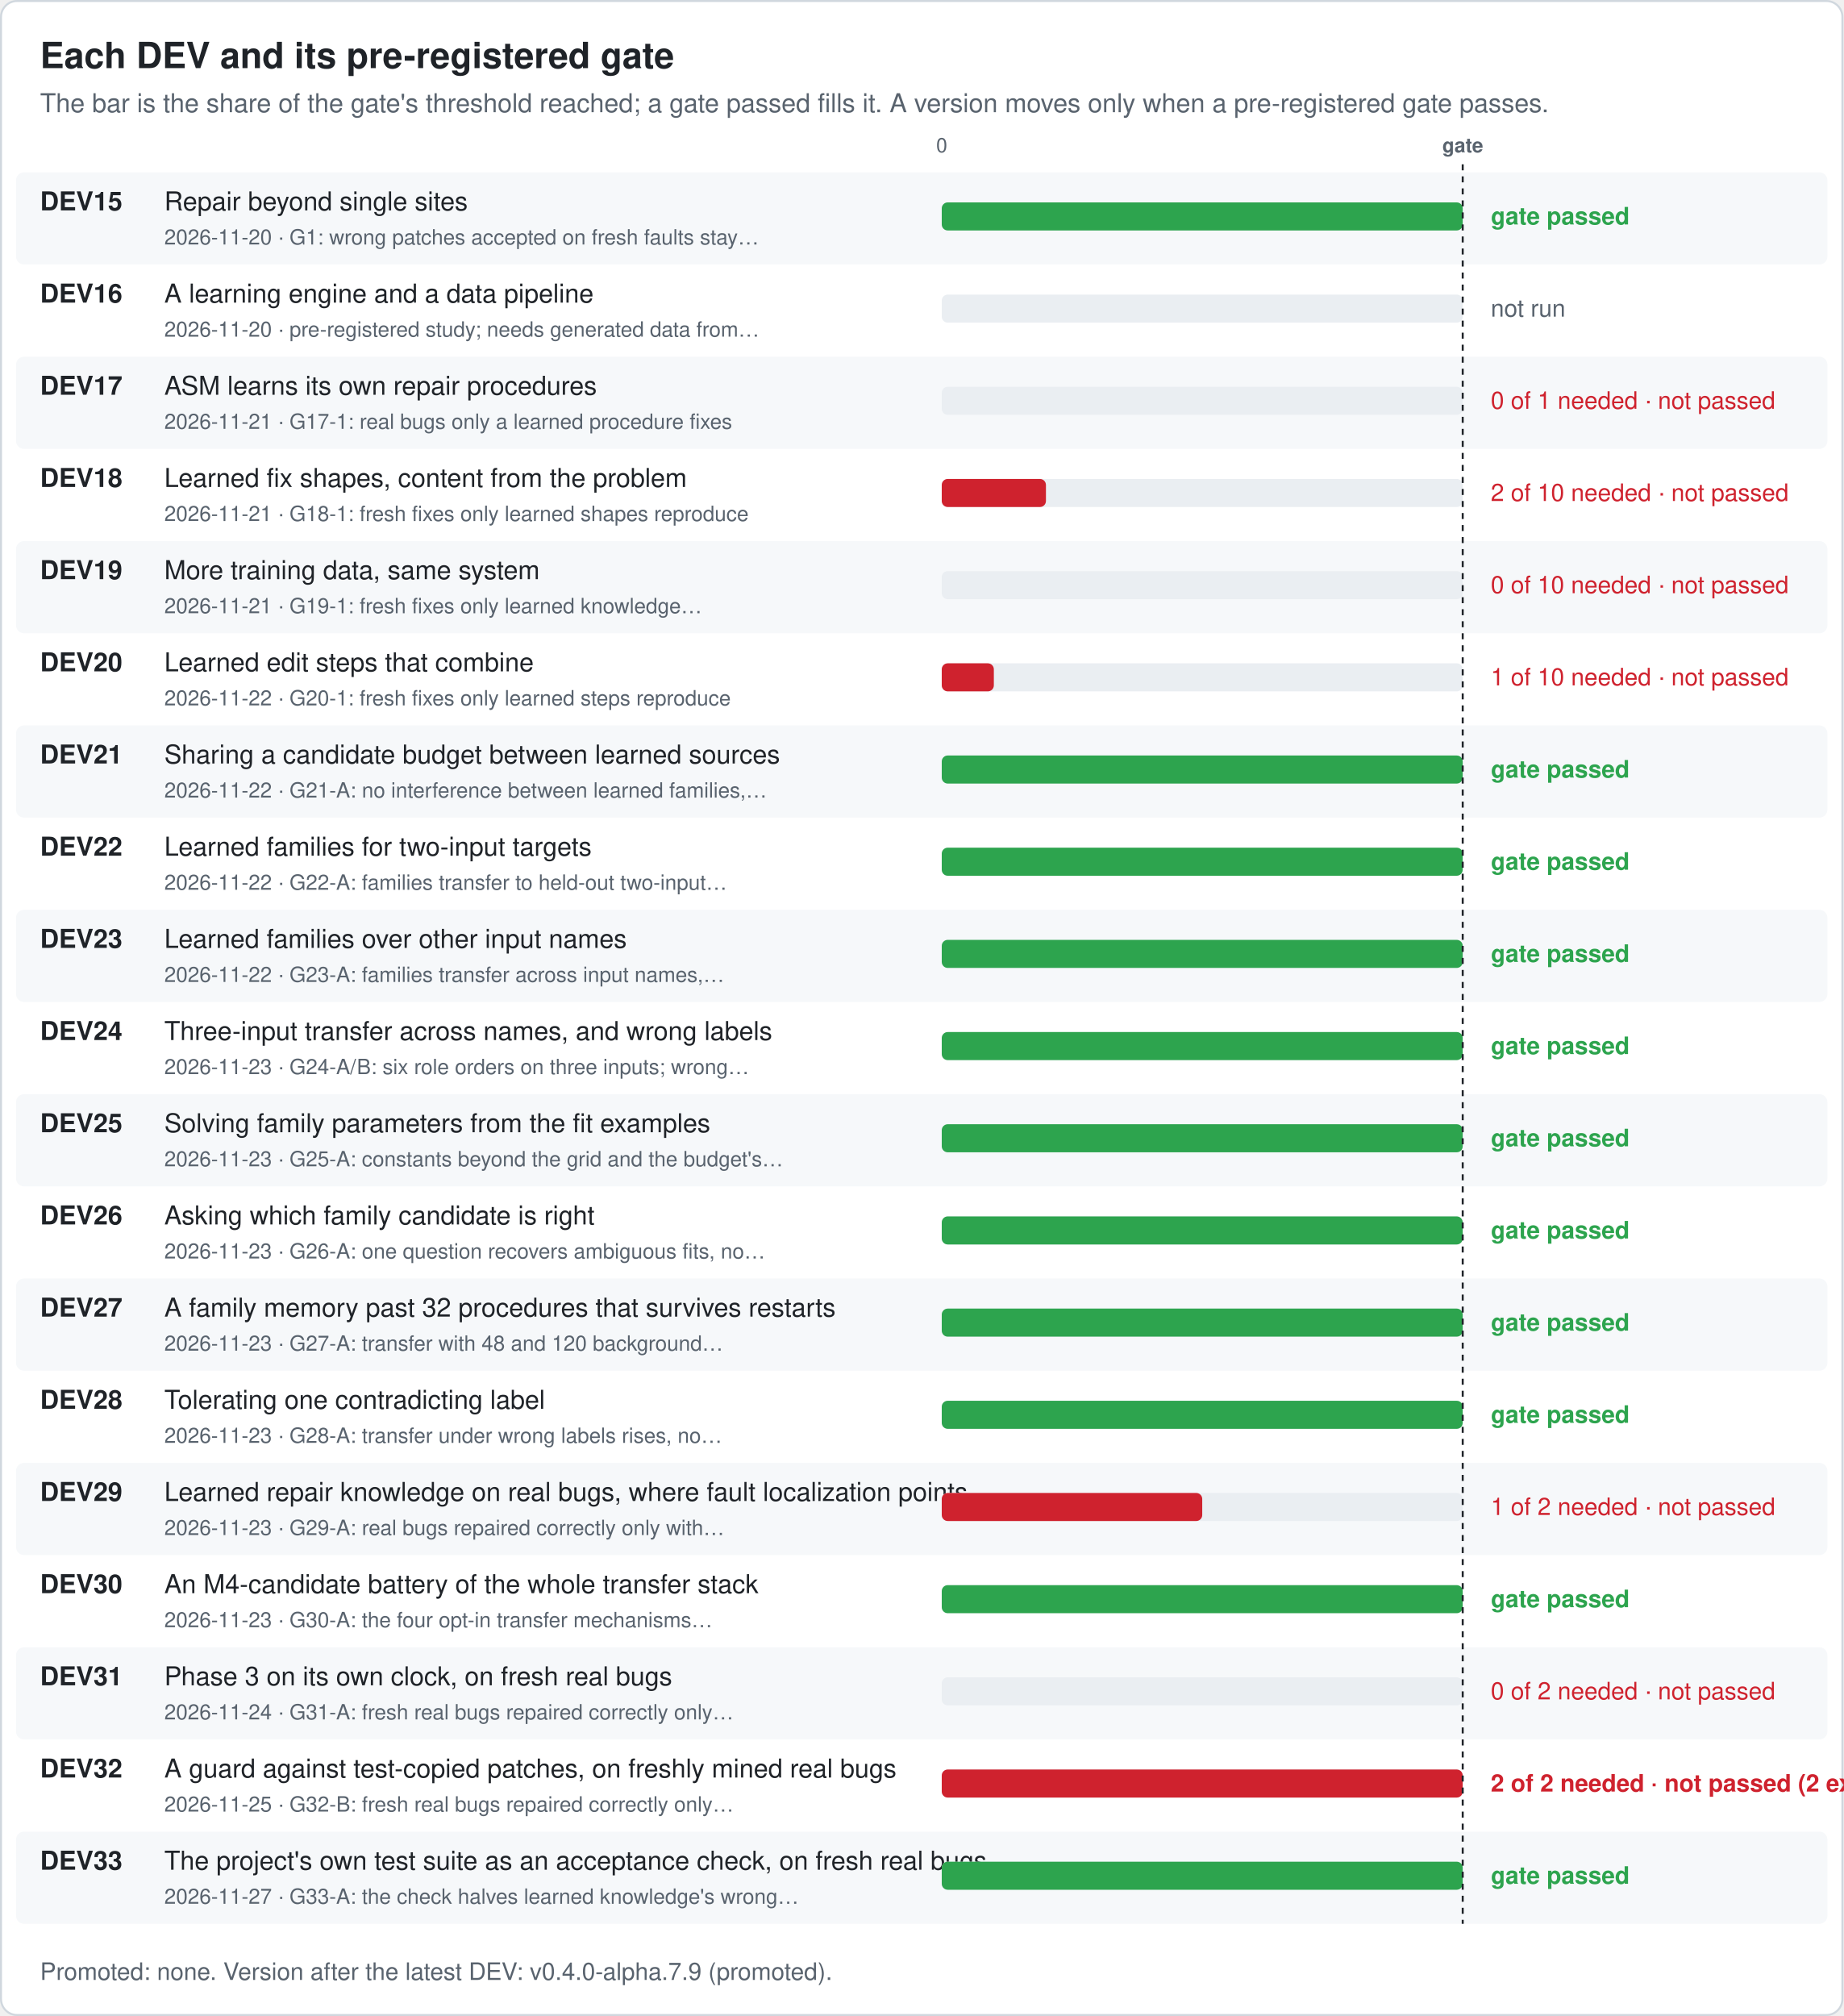
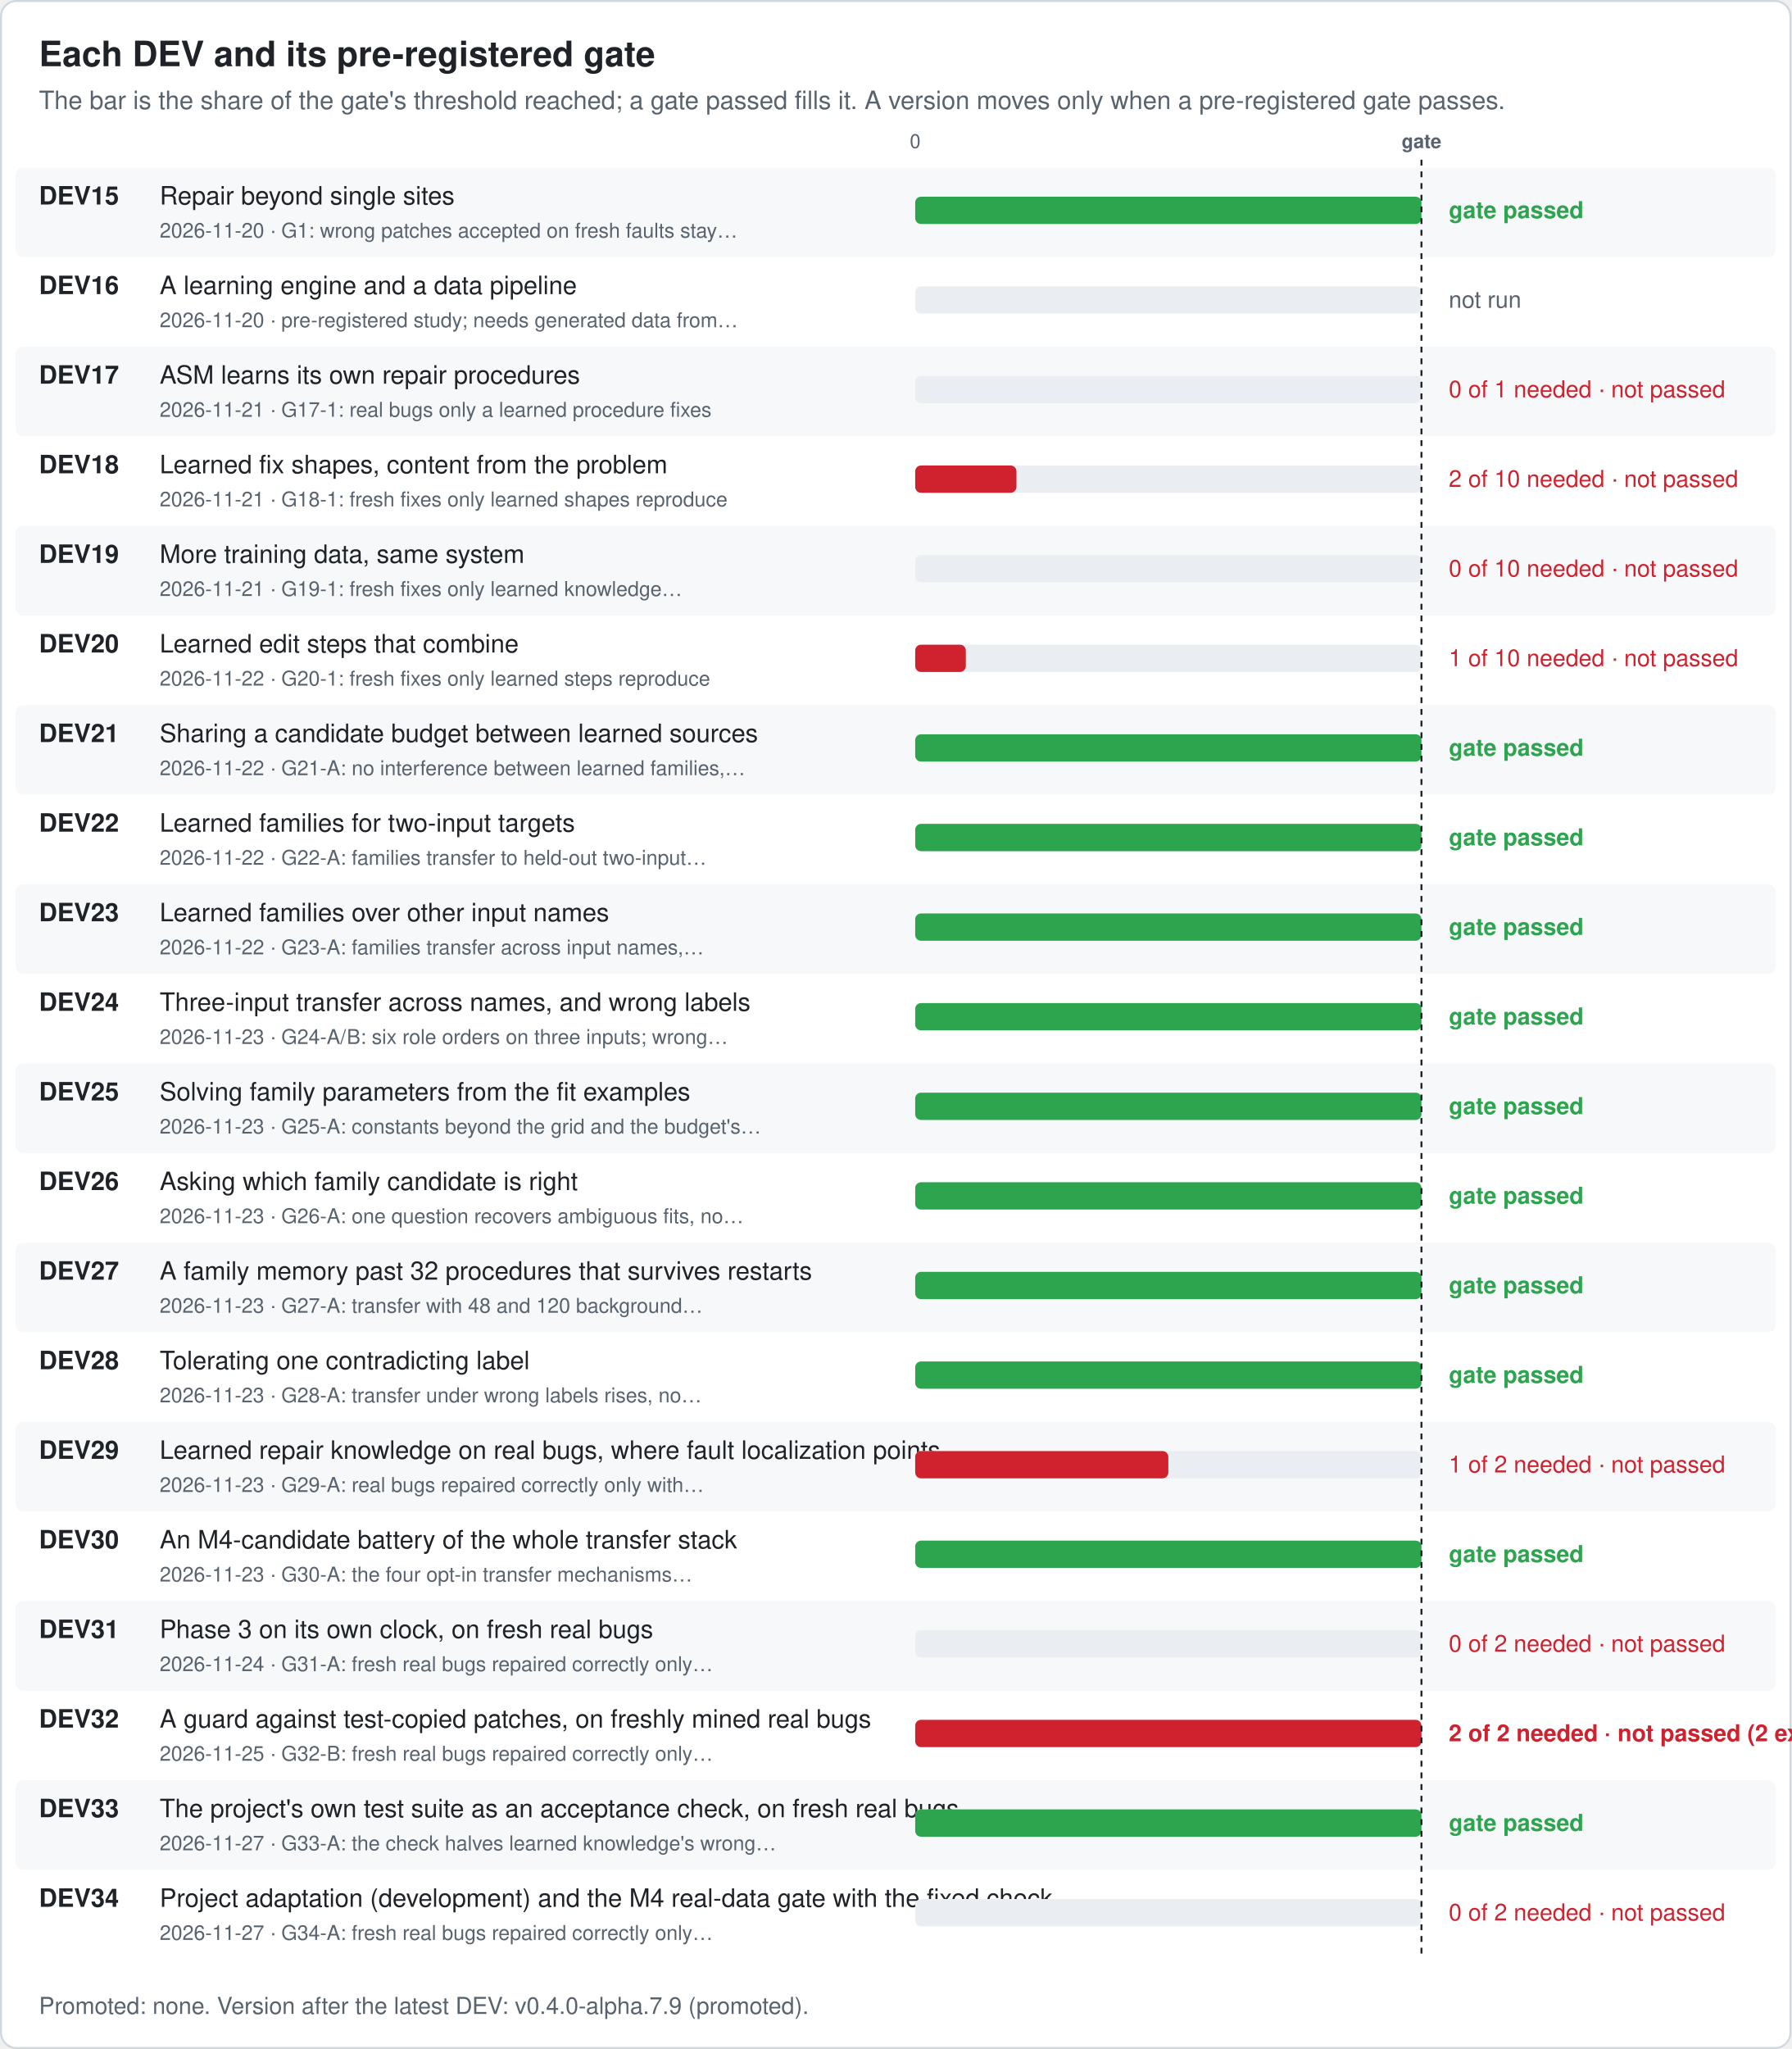
- <svg xmlns="http://www.w3.org/2000/svg" width="920" height="1006" viewBox="0 0 920 1006" role="img" aria-label="Each DEV step and how much of its pre-registered gate it reached">
-   <rect x="0.5" y="0.5" width="919" height="1005" rx="8" fill="#ffffff" stroke="#d0d7de" />
+ <svg xmlns="http://www.w3.org/2000/svg" width="920" height="1052" viewBox="0 0 920 1052" role="img" aria-label="Each DEV step and how much of its pre-registered gate it reached">
+   <rect x="0.5" y="0.5" width="919" height="1051" rx="8" fill="#ffffff" stroke="#d0d7de" />
  <text x="20.0" y="34.0" font-family="-apple-system,BlinkMacSystemFont,'Segoe UI',Helvetica,Arial,sans-serif" font-size="18" font-weight="600" fill="#1f2328" text-anchor="start">Each DEV and its pre-registered gate</text>
  <text x="20.0" y="56.0" font-family="-apple-system,BlinkMacSystemFont,'Segoe UI',Helvetica,Arial,sans-serif" font-size="13" font-weight="normal" fill="#59636e" text-anchor="start">The bar is the share of the gate's threshold reached; a gate passed fills it. A version moves only when a pre-registered gate passes.</text>
  <text x="470.0" y="76.0" font-family="-apple-system,BlinkMacSystemFont,'Segoe UI',Helvetica,Arial,sans-serif" font-size="10" font-weight="normal" fill="#59636e" text-anchor="middle">0</text>
  <text x="730.0" y="76.0" font-family="-apple-system,BlinkMacSystemFont,'Segoe UI',Helvetica,Arial,sans-serif" font-size="10" font-weight="600" fill="#59636e" text-anchor="middle">gate</text>
  <rect x="8" y="86" width="904" height="46" rx="4" fill="#f6f8fa" />
  <text x="20.0" y="105.0" font-family="-apple-system,BlinkMacSystemFont,'Segoe UI',Helvetica,Arial,sans-serif" font-size="13" font-weight="600" fill="#1f2328" text-anchor="start">DEV15</text>
  <text x="82.0" y="105.0" font-family="-apple-system,BlinkMacSystemFont,'Segoe UI',Helvetica,Arial,sans-serif" font-size="13" font-weight="normal" fill="#1f2328" text-anchor="start">Repair beyond single sites</text>
  <text x="82.0" y="122.0" font-family="-apple-system,BlinkMacSystemFont,'Segoe UI',Helvetica,Arial,sans-serif" font-size="10.5" font-weight="normal" fill="#59636e" text-anchor="start">2026-11-20 · G1: wrong patches accepted on fresh faults stay…</text>
  <rect x="470" y="101" width="260" height="14" rx="3" fill="#eaeef2" />
  <rect x="470" y="101" width="260.0" height="14" rx="3" fill="#2da44e" />
  <text x="744.0" y="112.0" font-family="-apple-system,BlinkMacSystemFont,'Segoe UI',Helvetica,Arial,sans-serif" font-size="12" font-weight="600" fill="#2da44e" text-anchor="start">gate passed</text>
  <text x="20.0" y="151.0" font-family="-apple-system,BlinkMacSystemFont,'Segoe UI',Helvetica,Arial,sans-serif" font-size="13" font-weight="600" fill="#1f2328" text-anchor="start">DEV16</text>
  <text x="82.0" y="151.0" font-family="-apple-system,BlinkMacSystemFont,'Segoe UI',Helvetica,Arial,sans-serif" font-size="13" font-weight="normal" fill="#1f2328" text-anchor="start">A learning engine and a data pipeline</text>
  <text x="82.0" y="168.0" font-family="-apple-system,BlinkMacSystemFont,'Segoe UI',Helvetica,Arial,sans-serif" font-size="10.5" font-weight="normal" fill="#59636e" text-anchor="start">2026-11-20 · pre-registered study; needs generated data from…</text>
  <rect x="470" y="147" width="260" height="14" rx="3" fill="#eaeef2" />
  <text x="744.0" y="158.0" font-family="-apple-system,BlinkMacSystemFont,'Segoe UI',Helvetica,Arial,sans-serif" font-size="12" font-weight="normal" fill="#59636e" text-anchor="start">not run</text>
  <rect x="8" y="178" width="904" height="46" rx="4" fill="#f6f8fa" />
  <text x="20.0" y="197.0" font-family="-apple-system,BlinkMacSystemFont,'Segoe UI',Helvetica,Arial,sans-serif" font-size="13" font-weight="600" fill="#1f2328" text-anchor="start">DEV17</text>
  <text x="82.0" y="197.0" font-family="-apple-system,BlinkMacSystemFont,'Segoe UI',Helvetica,Arial,sans-serif" font-size="13" font-weight="normal" fill="#1f2328" text-anchor="start">ASM learns its own repair procedures</text>
  <text x="82.0" y="214.0" font-family="-apple-system,BlinkMacSystemFont,'Segoe UI',Helvetica,Arial,sans-serif" font-size="10.5" font-weight="normal" fill="#59636e" text-anchor="start">2026-11-21 · G17-1: real bugs only a learned procedure fixes</text>
  <rect x="470" y="193" width="260" height="14" rx="3" fill="#eaeef2" />
  <text x="744.0" y="204.0" font-family="-apple-system,BlinkMacSystemFont,'Segoe UI',Helvetica,Arial,sans-serif" font-size="12" font-weight="normal" fill="#cf222e" text-anchor="start">0 of 1 needed · not passed</text>
  <text x="20.0" y="243.0" font-family="-apple-system,BlinkMacSystemFont,'Segoe UI',Helvetica,Arial,sans-serif" font-size="13" font-weight="600" fill="#1f2328" text-anchor="start">DEV18</text>
  <text x="82.0" y="243.0" font-family="-apple-system,BlinkMacSystemFont,'Segoe UI',Helvetica,Arial,sans-serif" font-size="13" font-weight="normal" fill="#1f2328" text-anchor="start">Learned fix shapes, content from the problem</text>
  <text x="82.0" y="260.0" font-family="-apple-system,BlinkMacSystemFont,'Segoe UI',Helvetica,Arial,sans-serif" font-size="10.5" font-weight="normal" fill="#59636e" text-anchor="start">2026-11-21 · G18-1: fresh fixes only learned shapes reproduce</text>
  <rect x="470" y="239" width="260" height="14" rx="3" fill="#eaeef2" />
  <rect x="470" y="239" width="52.0" height="14" rx="3" fill="#cf222e" />
  <text x="744.0" y="250.0" font-family="-apple-system,BlinkMacSystemFont,'Segoe UI',Helvetica,Arial,sans-serif" font-size="12" font-weight="normal" fill="#cf222e" text-anchor="start">2 of 10 needed · not passed</text>
  <rect x="8" y="270" width="904" height="46" rx="4" fill="#f6f8fa" />
  <text x="20.0" y="289.0" font-family="-apple-system,BlinkMacSystemFont,'Segoe UI',Helvetica,Arial,sans-serif" font-size="13" font-weight="600" fill="#1f2328" text-anchor="start">DEV19</text>
  <text x="82.0" y="289.0" font-family="-apple-system,BlinkMacSystemFont,'Segoe UI',Helvetica,Arial,sans-serif" font-size="13" font-weight="normal" fill="#1f2328" text-anchor="start">More training data, same system</text>
  <text x="82.0" y="306.0" font-family="-apple-system,BlinkMacSystemFont,'Segoe UI',Helvetica,Arial,sans-serif" font-size="10.5" font-weight="normal" fill="#59636e" text-anchor="start">2026-11-21 · G19-1: fresh fixes only learned knowledge…</text>
  <rect x="470" y="285" width="260" height="14" rx="3" fill="#eaeef2" />
  <text x="744.0" y="296.0" font-family="-apple-system,BlinkMacSystemFont,'Segoe UI',Helvetica,Arial,sans-serif" font-size="12" font-weight="normal" fill="#cf222e" text-anchor="start">0 of 10 needed · not passed</text>
  <text x="20.0" y="335.0" font-family="-apple-system,BlinkMacSystemFont,'Segoe UI',Helvetica,Arial,sans-serif" font-size="13" font-weight="600" fill="#1f2328" text-anchor="start">DEV20</text>
  <text x="82.0" y="335.0" font-family="-apple-system,BlinkMacSystemFont,'Segoe UI',Helvetica,Arial,sans-serif" font-size="13" font-weight="normal" fill="#1f2328" text-anchor="start">Learned edit steps that combine</text>
  <text x="82.0" y="352.0" font-family="-apple-system,BlinkMacSystemFont,'Segoe UI',Helvetica,Arial,sans-serif" font-size="10.5" font-weight="normal" fill="#59636e" text-anchor="start">2026-11-22 · G20-1: fresh fixes only learned steps reproduce</text>
  <rect x="470" y="331" width="260" height="14" rx="3" fill="#eaeef2" />
  <rect x="470" y="331" width="26.0" height="14" rx="3" fill="#cf222e" />
  <text x="744.0" y="342.0" font-family="-apple-system,BlinkMacSystemFont,'Segoe UI',Helvetica,Arial,sans-serif" font-size="12" font-weight="normal" fill="#cf222e" text-anchor="start">1 of 10 needed · not passed</text>
  <rect x="8" y="362" width="904" height="46" rx="4" fill="#f6f8fa" />
  <text x="20.0" y="381.0" font-family="-apple-system,BlinkMacSystemFont,'Segoe UI',Helvetica,Arial,sans-serif" font-size="13" font-weight="600" fill="#1f2328" text-anchor="start">DEV21</text>
  <text x="82.0" y="381.0" font-family="-apple-system,BlinkMacSystemFont,'Segoe UI',Helvetica,Arial,sans-serif" font-size="13" font-weight="normal" fill="#1f2328" text-anchor="start">Sharing a candidate budget between learned sources</text>
  <text x="82.0" y="398.0" font-family="-apple-system,BlinkMacSystemFont,'Segoe UI',Helvetica,Arial,sans-serif" font-size="10.5" font-weight="normal" fill="#59636e" text-anchor="start">2026-11-22 · G21-A: no interference between learned families,…</text>
  <rect x="470" y="377" width="260" height="14" rx="3" fill="#eaeef2" />
  <rect x="470" y="377" width="260.0" height="14" rx="3" fill="#2da44e" />
  <text x="744.0" y="388.0" font-family="-apple-system,BlinkMacSystemFont,'Segoe UI',Helvetica,Arial,sans-serif" font-size="12" font-weight="600" fill="#2da44e" text-anchor="start">gate passed</text>
  <text x="20.0" y="427.0" font-family="-apple-system,BlinkMacSystemFont,'Segoe UI',Helvetica,Arial,sans-serif" font-size="13" font-weight="600" fill="#1f2328" text-anchor="start">DEV22</text>
  <text x="82.0" y="427.0" font-family="-apple-system,BlinkMacSystemFont,'Segoe UI',Helvetica,Arial,sans-serif" font-size="13" font-weight="normal" fill="#1f2328" text-anchor="start">Learned families for two-input targets</text>
  <text x="82.0" y="444.0" font-family="-apple-system,BlinkMacSystemFont,'Segoe UI',Helvetica,Arial,sans-serif" font-size="10.5" font-weight="normal" fill="#59636e" text-anchor="start">2026-11-22 · G22-A: families transfer to held-out two-input…</text>
  <rect x="470" y="423" width="260" height="14" rx="3" fill="#eaeef2" />
  <rect x="470" y="423" width="260.0" height="14" rx="3" fill="#2da44e" />
  <text x="744.0" y="434.0" font-family="-apple-system,BlinkMacSystemFont,'Segoe UI',Helvetica,Arial,sans-serif" font-size="12" font-weight="600" fill="#2da44e" text-anchor="start">gate passed</text>
  <rect x="8" y="454" width="904" height="46" rx="4" fill="#f6f8fa" />
  <text x="20.0" y="473.0" font-family="-apple-system,BlinkMacSystemFont,'Segoe UI',Helvetica,Arial,sans-serif" font-size="13" font-weight="600" fill="#1f2328" text-anchor="start">DEV23</text>
  <text x="82.0" y="473.0" font-family="-apple-system,BlinkMacSystemFont,'Segoe UI',Helvetica,Arial,sans-serif" font-size="13" font-weight="normal" fill="#1f2328" text-anchor="start">Learned families over other input names</text>
  <text x="82.0" y="490.0" font-family="-apple-system,BlinkMacSystemFont,'Segoe UI',Helvetica,Arial,sans-serif" font-size="10.5" font-weight="normal" fill="#59636e" text-anchor="start">2026-11-22 · G23-A: families transfer across input names,…</text>
  <rect x="470" y="469" width="260" height="14" rx="3" fill="#eaeef2" />
  <rect x="470" y="469" width="260.0" height="14" rx="3" fill="#2da44e" />
  <text x="744.0" y="480.0" font-family="-apple-system,BlinkMacSystemFont,'Segoe UI',Helvetica,Arial,sans-serif" font-size="12" font-weight="600" fill="#2da44e" text-anchor="start">gate passed</text>
  <text x="20.0" y="519.0" font-family="-apple-system,BlinkMacSystemFont,'Segoe UI',Helvetica,Arial,sans-serif" font-size="13" font-weight="600" fill="#1f2328" text-anchor="start">DEV24</text>
  <text x="82.0" y="519.0" font-family="-apple-system,BlinkMacSystemFont,'Segoe UI',Helvetica,Arial,sans-serif" font-size="13" font-weight="normal" fill="#1f2328" text-anchor="start">Three-input transfer across names, and wrong labels</text>
  <text x="82.0" y="536.0" font-family="-apple-system,BlinkMacSystemFont,'Segoe UI',Helvetica,Arial,sans-serif" font-size="10.5" font-weight="normal" fill="#59636e" text-anchor="start">2026-11-23 · G24-A/B: six role orders on three inputs; wrong…</text>
  <rect x="470" y="515" width="260" height="14" rx="3" fill="#eaeef2" />
  <rect x="470" y="515" width="260.0" height="14" rx="3" fill="#2da44e" />
  <text x="744.0" y="526.0" font-family="-apple-system,BlinkMacSystemFont,'Segoe UI',Helvetica,Arial,sans-serif" font-size="12" font-weight="600" fill="#2da44e" text-anchor="start">gate passed</text>
  <rect x="8" y="546" width="904" height="46" rx="4" fill="#f6f8fa" />
  <text x="20.0" y="565.0" font-family="-apple-system,BlinkMacSystemFont,'Segoe UI',Helvetica,Arial,sans-serif" font-size="13" font-weight="600" fill="#1f2328" text-anchor="start">DEV25</text>
  <text x="82.0" y="565.0" font-family="-apple-system,BlinkMacSystemFont,'Segoe UI',Helvetica,Arial,sans-serif" font-size="13" font-weight="normal" fill="#1f2328" text-anchor="start">Solving family parameters from the fit examples</text>
  <text x="82.0" y="582.0" font-family="-apple-system,BlinkMacSystemFont,'Segoe UI',Helvetica,Arial,sans-serif" font-size="10.5" font-weight="normal" fill="#59636e" text-anchor="start">2026-11-23 · G25-A: constants beyond the grid and the budget's…</text>
  <rect x="470" y="561" width="260" height="14" rx="3" fill="#eaeef2" />
  <rect x="470" y="561" width="260.0" height="14" rx="3" fill="#2da44e" />
  <text x="744.0" y="572.0" font-family="-apple-system,BlinkMacSystemFont,'Segoe UI',Helvetica,Arial,sans-serif" font-size="12" font-weight="600" fill="#2da44e" text-anchor="start">gate passed</text>
  <text x="20.0" y="611.0" font-family="-apple-system,BlinkMacSystemFont,'Segoe UI',Helvetica,Arial,sans-serif" font-size="13" font-weight="600" fill="#1f2328" text-anchor="start">DEV26</text>
  <text x="82.0" y="611.0" font-family="-apple-system,BlinkMacSystemFont,'Segoe UI',Helvetica,Arial,sans-serif" font-size="13" font-weight="normal" fill="#1f2328" text-anchor="start">Asking which family candidate is right</text>
  <text x="82.0" y="628.0" font-family="-apple-system,BlinkMacSystemFont,'Segoe UI',Helvetica,Arial,sans-serif" font-size="10.5" font-weight="normal" fill="#59636e" text-anchor="start">2026-11-23 · G26-A: one question recovers ambiguous fits, no…</text>
  <rect x="470" y="607" width="260" height="14" rx="3" fill="#eaeef2" />
  <rect x="470" y="607" width="260.0" height="14" rx="3" fill="#2da44e" />
  <text x="744.0" y="618.0" font-family="-apple-system,BlinkMacSystemFont,'Segoe UI',Helvetica,Arial,sans-serif" font-size="12" font-weight="600" fill="#2da44e" text-anchor="start">gate passed</text>
  <rect x="8" y="638" width="904" height="46" rx="4" fill="#f6f8fa" />
  <text x="20.0" y="657.0" font-family="-apple-system,BlinkMacSystemFont,'Segoe UI',Helvetica,Arial,sans-serif" font-size="13" font-weight="600" fill="#1f2328" text-anchor="start">DEV27</text>
  <text x="82.0" y="657.0" font-family="-apple-system,BlinkMacSystemFont,'Segoe UI',Helvetica,Arial,sans-serif" font-size="13" font-weight="normal" fill="#1f2328" text-anchor="start">A family memory past 32 procedures that survives restarts</text>
  <text x="82.0" y="674.0" font-family="-apple-system,BlinkMacSystemFont,'Segoe UI',Helvetica,Arial,sans-serif" font-size="10.5" font-weight="normal" fill="#59636e" text-anchor="start">2026-11-23 · G27-A: transfer with 48 and 120 background…</text>
  <rect x="470" y="653" width="260" height="14" rx="3" fill="#eaeef2" />
  <rect x="470" y="653" width="260.0" height="14" rx="3" fill="#2da44e" />
  <text x="744.0" y="664.0" font-family="-apple-system,BlinkMacSystemFont,'Segoe UI',Helvetica,Arial,sans-serif" font-size="12" font-weight="600" fill="#2da44e" text-anchor="start">gate passed</text>
  <text x="20.0" y="703.0" font-family="-apple-system,BlinkMacSystemFont,'Segoe UI',Helvetica,Arial,sans-serif" font-size="13" font-weight="600" fill="#1f2328" text-anchor="start">DEV28</text>
  <text x="82.0" y="703.0" font-family="-apple-system,BlinkMacSystemFont,'Segoe UI',Helvetica,Arial,sans-serif" font-size="13" font-weight="normal" fill="#1f2328" text-anchor="start">Tolerating one contradicting label</text>
  <text x="82.0" y="720.0" font-family="-apple-system,BlinkMacSystemFont,'Segoe UI',Helvetica,Arial,sans-serif" font-size="10.5" font-weight="normal" fill="#59636e" text-anchor="start">2026-11-23 · G28-A: transfer under wrong labels rises, no…</text>
  <rect x="470" y="699" width="260" height="14" rx="3" fill="#eaeef2" />
  <rect x="470" y="699" width="260.0" height="14" rx="3" fill="#2da44e" />
  <text x="744.0" y="710.0" font-family="-apple-system,BlinkMacSystemFont,'Segoe UI',Helvetica,Arial,sans-serif" font-size="12" font-weight="600" fill="#2da44e" text-anchor="start">gate passed</text>
  <rect x="8" y="730" width="904" height="46" rx="4" fill="#f6f8fa" />
  <text x="20.0" y="749.0" font-family="-apple-system,BlinkMacSystemFont,'Segoe UI',Helvetica,Arial,sans-serif" font-size="13" font-weight="600" fill="#1f2328" text-anchor="start">DEV29</text>
  <text x="82.0" y="749.0" font-family="-apple-system,BlinkMacSystemFont,'Segoe UI',Helvetica,Arial,sans-serif" font-size="13" font-weight="normal" fill="#1f2328" text-anchor="start">Learned repair knowledge on real bugs, where fault localization points</text>
  <text x="82.0" y="766.0" font-family="-apple-system,BlinkMacSystemFont,'Segoe UI',Helvetica,Arial,sans-serif" font-size="10.5" font-weight="normal" fill="#59636e" text-anchor="start">2026-11-23 · G29-A: real bugs repaired correctly only with…</text>
  <rect x="470" y="745" width="260" height="14" rx="3" fill="#eaeef2" />
  <rect x="470" y="745" width="130.0" height="14" rx="3" fill="#cf222e" />
  <text x="744.0" y="756.0" font-family="-apple-system,BlinkMacSystemFont,'Segoe UI',Helvetica,Arial,sans-serif" font-size="12" font-weight="normal" fill="#cf222e" text-anchor="start">1 of 2 needed · not passed</text>
  <text x="20.0" y="795.0" font-family="-apple-system,BlinkMacSystemFont,'Segoe UI',Helvetica,Arial,sans-serif" font-size="13" font-weight="600" fill="#1f2328" text-anchor="start">DEV30</text>
  <text x="82.0" y="795.0" font-family="-apple-system,BlinkMacSystemFont,'Segoe UI',Helvetica,Arial,sans-serif" font-size="13" font-weight="normal" fill="#1f2328" text-anchor="start">An M4-candidate battery of the whole transfer stack</text>
  <text x="82.0" y="812.0" font-family="-apple-system,BlinkMacSystemFont,'Segoe UI',Helvetica,Arial,sans-serif" font-size="10.5" font-weight="normal" fill="#59636e" text-anchor="start">2026-11-23 · G30-A: the four opt-in transfer mechanisms…</text>
  <rect x="470" y="791" width="260" height="14" rx="3" fill="#eaeef2" />
  <rect x="470" y="791" width="260.0" height="14" rx="3" fill="#2da44e" />
  <text x="744.0" y="802.0" font-family="-apple-system,BlinkMacSystemFont,'Segoe UI',Helvetica,Arial,sans-serif" font-size="12" font-weight="600" fill="#2da44e" text-anchor="start">gate passed</text>
  <rect x="8" y="822" width="904" height="46" rx="4" fill="#f6f8fa" />
  <text x="20.0" y="841.0" font-family="-apple-system,BlinkMacSystemFont,'Segoe UI',Helvetica,Arial,sans-serif" font-size="13" font-weight="600" fill="#1f2328" text-anchor="start">DEV31</text>
  <text x="82.0" y="841.0" font-family="-apple-system,BlinkMacSystemFont,'Segoe UI',Helvetica,Arial,sans-serif" font-size="13" font-weight="normal" fill="#1f2328" text-anchor="start">Phase 3 on its own clock, on fresh real bugs</text>
  <text x="82.0" y="858.0" font-family="-apple-system,BlinkMacSystemFont,'Segoe UI',Helvetica,Arial,sans-serif" font-size="10.5" font-weight="normal" fill="#59636e" text-anchor="start">2026-11-24 · G31-A: fresh real bugs repaired correctly only…</text>
  <rect x="470" y="837" width="260" height="14" rx="3" fill="#eaeef2" />
  <text x="744.0" y="848.0" font-family="-apple-system,BlinkMacSystemFont,'Segoe UI',Helvetica,Arial,sans-serif" font-size="12" font-weight="normal" fill="#cf222e" text-anchor="start">0 of 2 needed · not passed</text>
  <text x="20.0" y="887.0" font-family="-apple-system,BlinkMacSystemFont,'Segoe UI',Helvetica,Arial,sans-serif" font-size="13" font-weight="600" fill="#1f2328" text-anchor="start">DEV32</text>
  <text x="82.0" y="887.0" font-family="-apple-system,BlinkMacSystemFont,'Segoe UI',Helvetica,Arial,sans-serif" font-size="13" font-weight="normal" fill="#1f2328" text-anchor="start">A guard against test-copied patches, on freshly mined real bugs</text>
  <text x="82.0" y="904.0" font-family="-apple-system,BlinkMacSystemFont,'Segoe UI',Helvetica,Arial,sans-serif" font-size="10.5" font-weight="normal" fill="#59636e" text-anchor="start">2026-11-25 · G32-B: fresh real bugs repaired correctly only…</text>
  <rect x="470" y="883" width="260" height="14" rx="3" fill="#eaeef2" />
  <rect x="470" y="883" width="260.0" height="14" rx="3" fill="#cf222e" />
  <text x="744.0" y="894.0" font-family="-apple-system,BlinkMacSystemFont,'Segoe UI',Helvetica,Arial,sans-serif" font-size="12" font-weight="600" fill="#cf222e" text-anchor="start">2 of 2 needed · not passed (2 extra wrong patches)</text>
  <rect x="8" y="914" width="904" height="46" rx="4" fill="#f6f8fa" />
  <text x="20.0" y="933.0" font-family="-apple-system,BlinkMacSystemFont,'Segoe UI',Helvetica,Arial,sans-serif" font-size="13" font-weight="600" fill="#1f2328" text-anchor="start">DEV33</text>
  <text x="82.0" y="933.0" font-family="-apple-system,BlinkMacSystemFont,'Segoe UI',Helvetica,Arial,sans-serif" font-size="13" font-weight="normal" fill="#1f2328" text-anchor="start">The project's own test suite as an acceptance check, on fresh real bugs</text>
  <text x="82.0" y="950.0" font-family="-apple-system,BlinkMacSystemFont,'Segoe UI',Helvetica,Arial,sans-serif" font-size="10.5" font-weight="normal" fill="#59636e" text-anchor="start">2026-11-27 · G33-A: the check halves learned knowledge's wrong…</text>
  <rect x="470" y="929" width="260" height="14" rx="3" fill="#eaeef2" />
  <rect x="470" y="929" width="260.0" height="14" rx="3" fill="#2da44e" />
  <text x="744.0" y="940.0" font-family="-apple-system,BlinkMacSystemFont,'Segoe UI',Helvetica,Arial,sans-serif" font-size="12" font-weight="600" fill="#2da44e" text-anchor="start">gate passed</text>
-   <line x1="730" y1="82" x2="730" y2="960" stroke="#1f2328" stroke-width="1" stroke-dasharray="3,3" />
-   <text x="20.0" y="988.0" font-family="-apple-system,BlinkMacSystemFont,'Segoe UI',Helvetica,Arial,sans-serif" font-size="12" font-weight="normal" fill="#59636e" text-anchor="start">Promoted: none. Version after the latest DEV: v0.4.0-alpha.7.9 (promoted).</text>
+   <text x="20.0" y="979.0" font-family="-apple-system,BlinkMacSystemFont,'Segoe UI',Helvetica,Arial,sans-serif" font-size="13" font-weight="600" fill="#1f2328" text-anchor="start">DEV34</text>
+   <text x="82.0" y="979.0" font-family="-apple-system,BlinkMacSystemFont,'Segoe UI',Helvetica,Arial,sans-serif" font-size="13" font-weight="normal" fill="#1f2328" text-anchor="start">Project adaptation (development) and the M4 real-data gate with the fixed check</text>
+   <text x="82.0" y="996.0" font-family="-apple-system,BlinkMacSystemFont,'Segoe UI',Helvetica,Arial,sans-serif" font-size="10.5" font-weight="normal" fill="#59636e" text-anchor="start">2026-11-27 · G34-A: fresh real bugs repaired correctly only…</text>
+   <rect x="470" y="975" width="260" height="14" rx="3" fill="#eaeef2" />
+   <text x="744.0" y="986.0" font-family="-apple-system,BlinkMacSystemFont,'Segoe UI',Helvetica,Arial,sans-serif" font-size="12" font-weight="normal" fill="#cf222e" text-anchor="start">0 of 2 needed · not passed</text>
+   <line x1="730" y1="82" x2="730" y2="1006" stroke="#1f2328" stroke-width="1" stroke-dasharray="3,3" />
+   <text x="20.0" y="1034.0" font-family="-apple-system,BlinkMacSystemFont,'Segoe UI',Helvetica,Arial,sans-serif" font-size="12" font-weight="normal" fill="#59636e" text-anchor="start">Promoted: none. Version after the latest DEV: v0.4.0-alpha.7.9 (promoted).</text>
</svg>
